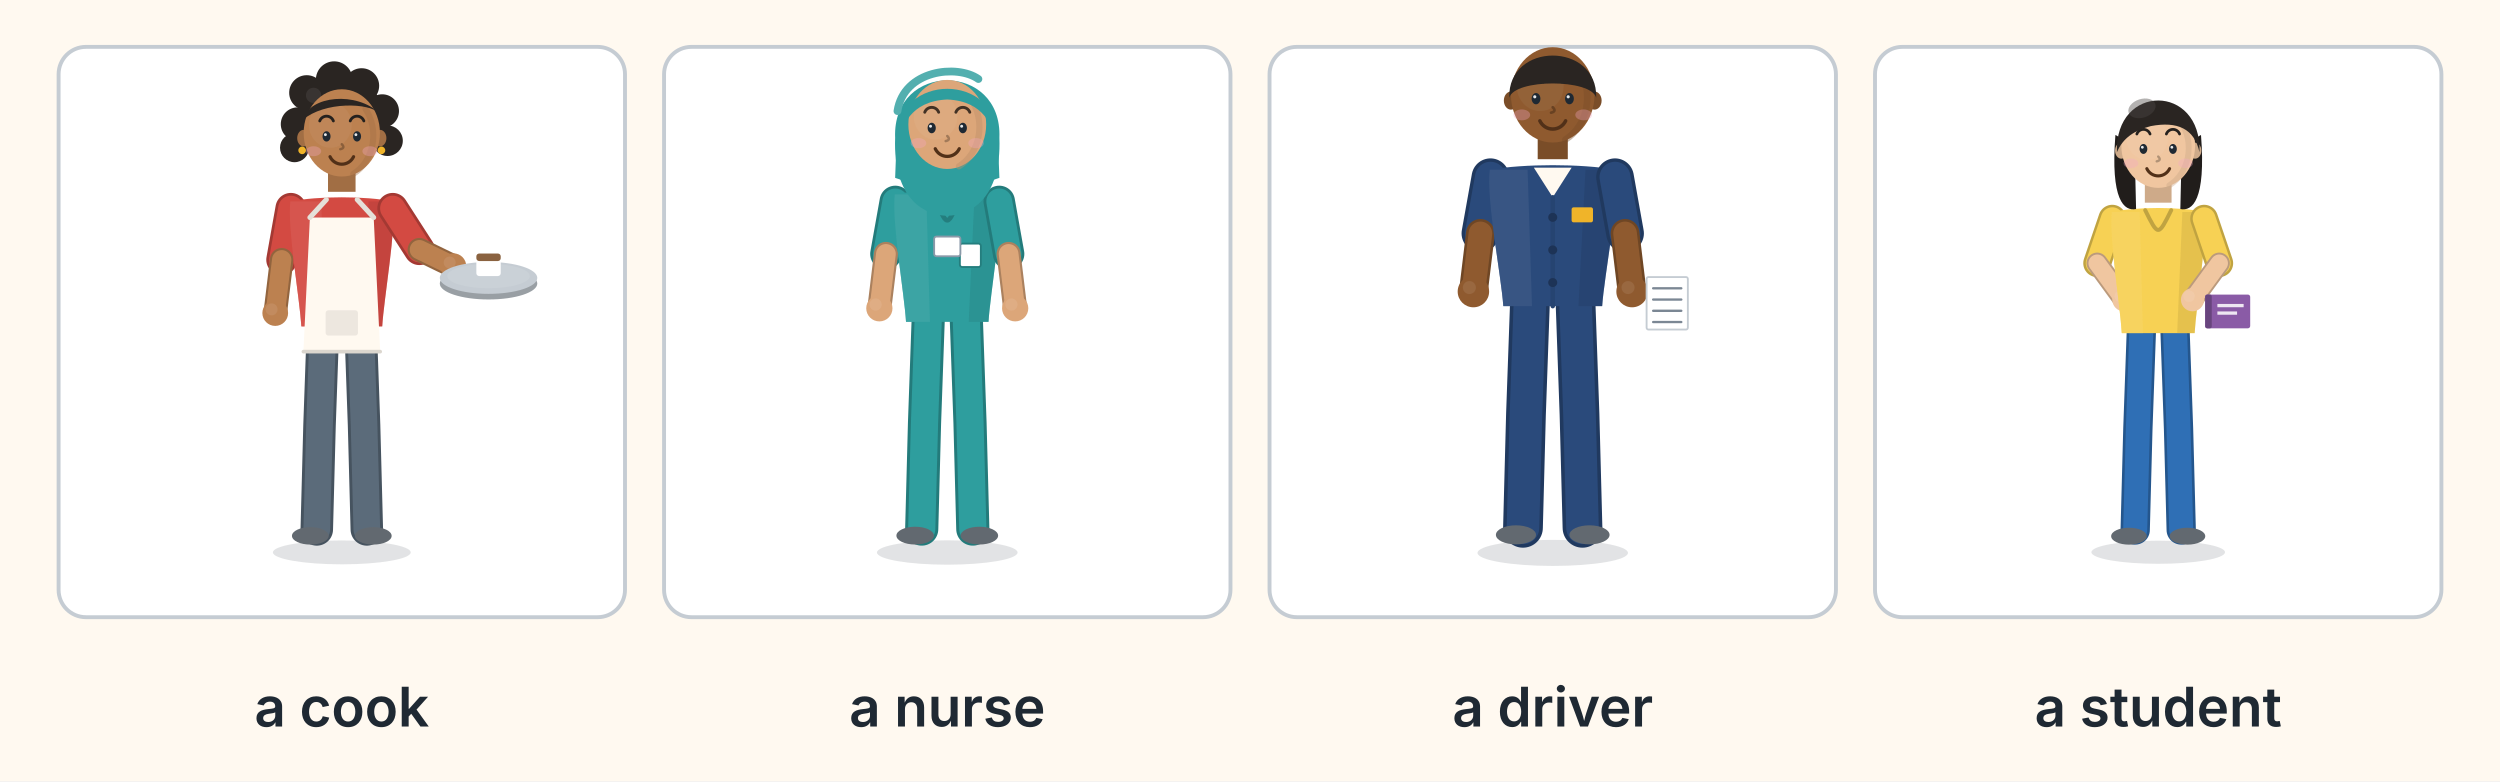
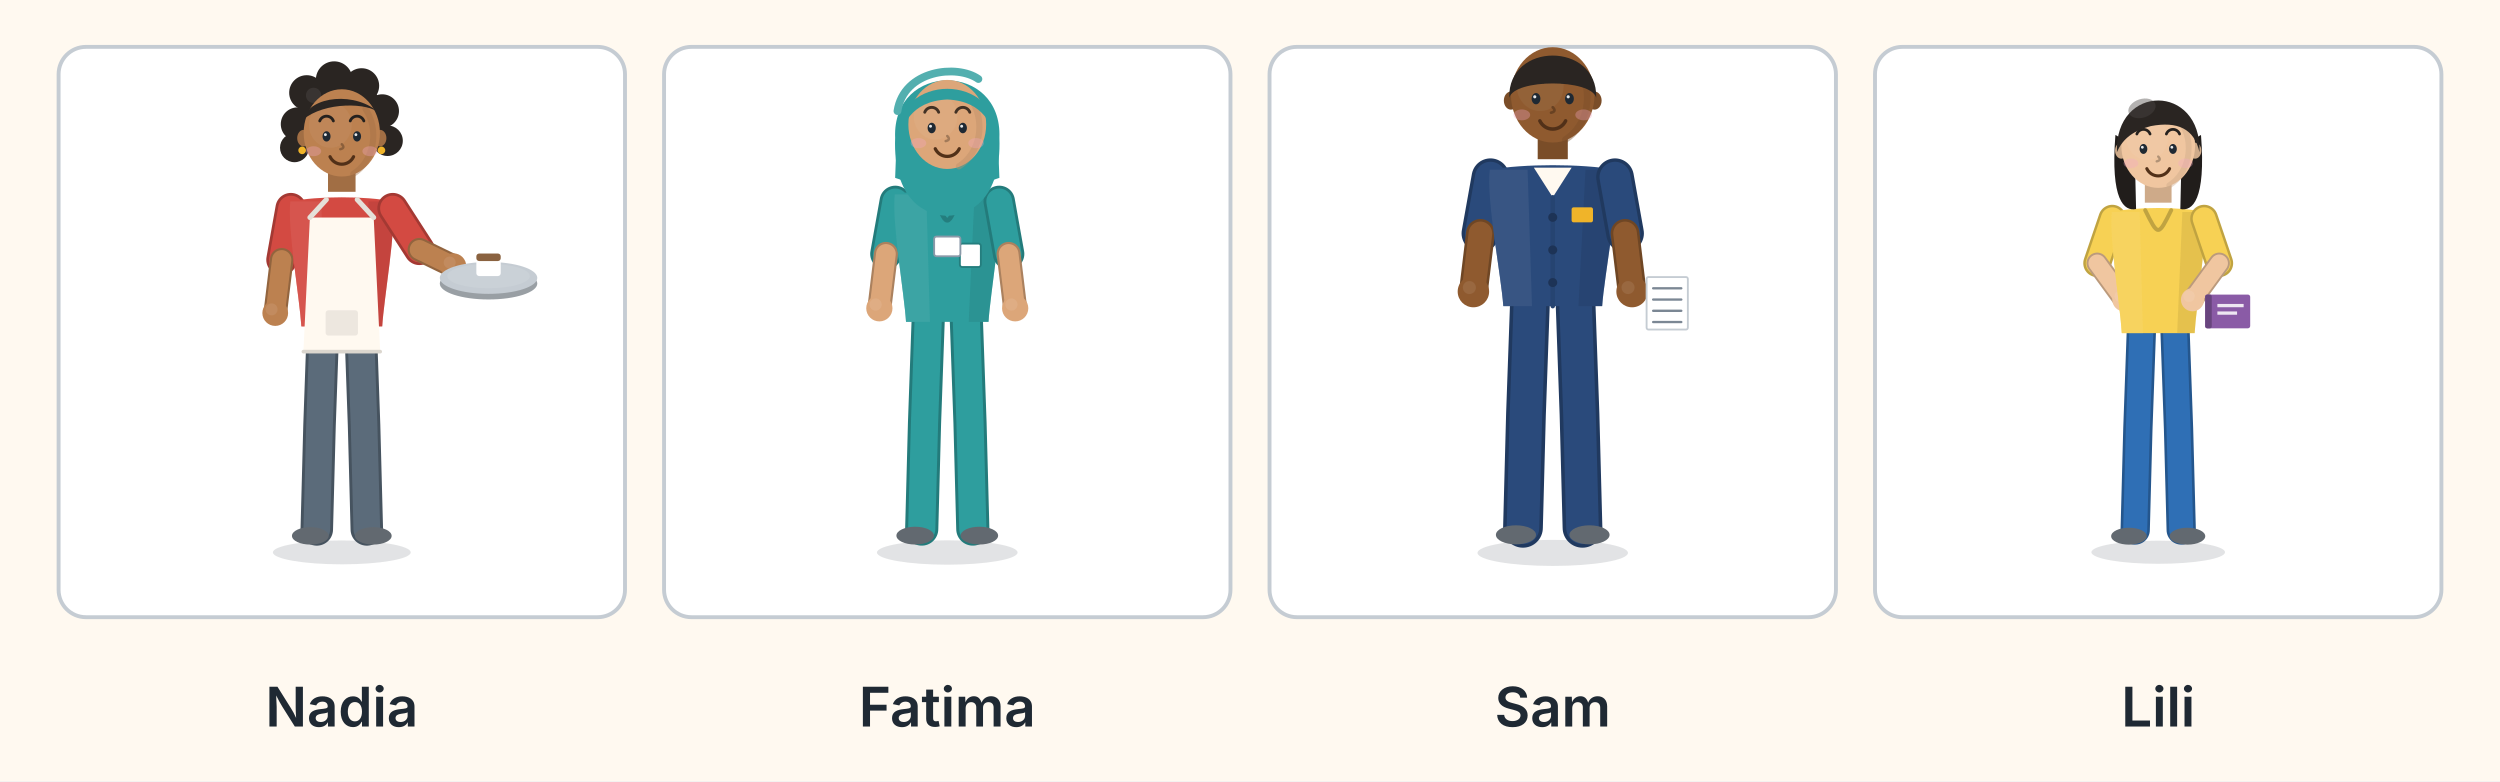
<svg xmlns="http://www.w3.org/2000/svg" width="1280" height="400" viewBox="0 0 1280 400">
  <rect width="1280" height="400" fill="#FFF9F0" />
  <rect x="30.00" y="24.00" width="290.00" height="292.00" rx="14" ry="14" fill="#FFFFFF" stroke="#C5CCD3" stroke-width="2" />
  <ellipse cx="175.00" cy="282.82" rx="35.28" ry="6.12" fill="#1F2933" opacity="0.13" />
  <path d="M165.48,164.75 L163.60,217.67 L162.19,271.06" fill="none" stroke="#46535F" stroke-width="16.643" stroke-linecap="round" stroke-linejoin="round" />
  <path d="M165.48,164.75 L163.60,217.67 L162.19,271.06" fill="none" stroke="#5B6B7A" stroke-width="13.642" stroke-linecap="round" stroke-linejoin="round" />
  <ellipse cx="158.89" cy="274.36" rx="9.41" ry="4.47" fill="#626970" />
  <path d="M184.52,164.75 L186.40,217.67 L187.81,271.06" fill="none" stroke="#46535F" stroke-width="16.643" stroke-linecap="round" stroke-linejoin="round" />
  <path d="M184.52,164.75 L186.40,217.67 L187.81,271.06" fill="none" stroke="#5B6B7A" stroke-width="13.642" stroke-linecap="round" stroke-linejoin="round" />
  <ellipse cx="191.11" cy="274.36" rx="9.41" ry="4.47" fill="#626970" />
  <path d="M148.92,106.66 L144.22,133.00" fill="none" stroke="#A43933" stroke-width="15.782" stroke-linecap="round" stroke-linejoin="round" />
  <path d="M148.92,106.66 L144.22,133.00" fill="none" stroke="#D34A42" stroke-width="12.936" stroke-linecap="round" stroke-linejoin="round" />
  <path d="M144.22,133.00 L140.92,160.28" fill="none" stroke="#92643E" stroke-width="12.052" stroke-linecap="round" stroke-linejoin="round" />
  <path d="M144.22,133.00 L140.92,160.28" fill="none" stroke="#BC8150" stroke-width="9.878" stroke-linecap="round" stroke-linejoin="round" />
  <circle cx="140.92" cy="160.28" r="6.59" fill="#BC8150" />
  <circle cx="139.04" cy="158.40" r="3.06" fill="#C49065" opacity="0.7" />
  <rect x="167.94" y="84.57" width="14.11" height="13.64" fill="#A16E44" />
  <path d="M148.66,103.13 C147.08,117.24 153.47,152.99 154.30,167.10 L195.70,167.10 C196.53,152.99 202.92,117.24 201.34,103.13 C186.85,100.31 163.15,100.31 148.66,103.13 Z" fill="#D34A42" />
  <path d="M148.66,103.13 C147.08,117.24 153.47,152.99 154.30,167.10 L166.31,167.10 L164.46,103.13 Z" fill="#D85F58" opacity="0.55" />
  <path d="M201.34,103.13 C202.92,117.24 196.53,152.99 195.70,167.10 L185.76,167.10 L188.70,103.13 Z" fill="#AD3C36" opacity="0.4" />
  <path d="M158.67,111.36 L191.33,111.36 L194.66,180.04 L155.34,180.04 Z" fill="#FFF9F0" />
  <path d="M155.34,180.04 L194.66,180.04" fill="none" stroke="#DBD6CE" stroke-width="1.882" stroke-linecap="round" stroke-linejoin="round" />
  <line x1="158.67" y1="111.36" x2="167.10" y2="102.19" stroke="#E5E0D8" stroke-width="2.587" stroke-linecap="round" />
  <line x1="191.33" y1="111.36" x2="182.90" y2="102.19" stroke="#E5E0D8" stroke-width="2.587" stroke-linecap="round" />
  <rect x="166.72" y="158.87" width="16.56" height="12.94" rx="1.411" ry="1.411" fill="#EDE7DF" />
  <path d="M201.08,106.66 L214.72,127.83" fill="none" stroke="#A43933" stroke-width="15.782" stroke-linecap="round" stroke-linejoin="round" />
  <path d="M201.08,106.66 L214.72,127.83" fill="none" stroke="#D34A42" stroke-width="12.936" stroke-linecap="round" stroke-linejoin="round" />
  <path d="M214.72,127.83 L232.13,136.29" fill="none" stroke="#92643E" stroke-width="12.052" stroke-linecap="round" stroke-linejoin="round" />
  <path d="M214.72,127.83 L232.13,136.29" fill="none" stroke="#BC8150" stroke-width="9.878" stroke-linecap="round" stroke-linejoin="round" />
  <circle cx="232.13" cy="136.29" r="6.59" fill="#BC8150" />
  <circle cx="230.24" cy="134.41" r="3.06" fill="#C49065" opacity="0.7" />
  <circle cx="152.35" cy="63.57" r="8.59" fill="#2A2522" />
  <circle cx="157.04" cy="47.48" r="8.98" fill="#2A2522" />
  <circle cx="171.10" cy="40.78" r="9.37" fill="#2A2522" />
  <circle cx="185.15" cy="43.91" r="8.98" fill="#2A2522" />
  <circle cx="195.69" cy="56.87" r="8.59" fill="#2A2522" />
  <circle cx="198.43" cy="72.06" r="7.81" fill="#2A2522" />
  <circle cx="150.79" cy="75.63" r="7.42" fill="#2A2522" />
  <ellipse cx="175.00" cy="62.68" rx="22.65" ry="23.24" fill="#2A2522" />
  <circle cx="160.55" cy="48.82" r="3.90" fill="#4C4745" opacity="0.45" />
  <ellipse cx="155.48" cy="70.72" rx="3.32" ry="4.25" fill="#A16E44" />
  <ellipse cx="194.52" cy="70.72" rx="3.32" ry="4.25" fill="#A16E44" />
  <ellipse cx="175.00" cy="68.04" rx="19.52" ry="22.34" fill="#BC8150" />
  <ellipse cx="169.14" cy="64.02" rx="10.93" ry="11.62" fill="#C18B5E" opacity="0.55" />
  <path d="M187.10,55.75 A19.52,22.34 0 0 1 180.86,89.04" fill="none" stroke="#A16E44" stroke-width="3.123" stroke-linecap="round" stroke-linejoin="round" opacity="0.42" />
  <ellipse cx="167.19" cy="69.83" rx="2.05" ry="2.64" fill="#1F2933" />
  <circle cx="166.61" cy="68.95" r="0.74" fill="#FFFFFF" opacity="0.9" />
  <path d="M163.71,61.92 A3.71,3.71 0 0 1 170.68,61.92" fill="none" stroke="#25211E" stroke-width="1.464" stroke-linecap="round" stroke-linejoin="round" />
  <ellipse cx="182.81" cy="69.83" rx="2.05" ry="2.64" fill="#1F2933" />
  <circle cx="182.22" cy="68.95" r="0.74" fill="#FFFFFF" opacity="0.9" />
  <path d="M179.32,61.92 A3.71,3.71 0 0 1 186.29,61.92" fill="none" stroke="#25211E" stroke-width="1.464" stroke-linecap="round" stroke-linejoin="round" />
  <path d="M175.00,73.85 q1.95,1.95 -0.78,2.54" fill="none" stroke="#8B5F3B" stroke-width="1.269" stroke-linecap="round" stroke-linejoin="round" />
  <path d="M181.02,80.23 A6.64,6.64 0 0 1 168.98,80.23" fill="none" stroke="#513018" stroke-width="1.659" stroke-linecap="round" stroke-linejoin="round" />
  <ellipse cx="160.55" cy="77.42" rx="3.90" ry="2.54" fill="#F4A8C4" opacity="0.33" />
  <ellipse cx="189.45" cy="77.42" rx="3.90" ry="2.54" fill="#F4A8C4" opacity="0.33" />
  <path d="M155.09,61.33 C158.21,48.82 182.81,46.59 194.52,58.21 C189.06,52.40 166.02,51.95 155.09,61.33 Z" fill="#2A2522" />
  <circle cx="154.70" cy="76.98" r="1.95" fill="#F0B429" />
  <circle cx="195.30" cy="76.98" r="1.95" fill="#F0B429" />
  <ellipse cx="250.13" cy="145.17" rx="24.96" ry="8.16" fill="#999FA4" />
  <ellipse cx="250.13" cy="142.29" rx="24.96" ry="8.16" fill="#C5CCD3" />
  <ellipse cx="250.13" cy="141.33" rx="21.12" ry="6.24" fill="#CAD1D7" />
  <rect x="243.89" y="129.81" width="12.48" height="11.52" rx="1.44" ry="1.44" fill="#FFFFFF" />
  <rect x="243.89" y="129.81" width="12.48" height="3.84" rx="1.44" ry="1.44" fill="#8A6240" />
-   <text x="175.00" y="372.00" font-family="Inter, DejaVu Sans, sans-serif" font-size="28.0" font-weight="600" fill="#1F2933" text-anchor="middle">a cook</text>
+   <text x="175.00" y="372.00" font-family="Inter, DejaVu Sans, sans-serif" font-size="28.0" font-weight="600" fill="#1F2933" text-anchor="middle">Nadia</text>
  <rect x="340.00" y="24.00" width="290.00" height="292.00" rx="14" ry="14" fill="#FFFFFF" stroke="#C5CCD3" stroke-width="2" />
  <ellipse cx="485.00" cy="282.88" rx="36.00" ry="6.24" fill="#1F2933" opacity="0.13" />
  <path d="M475.28,162.40 L473.36,216.40 L471.92,270.88" fill="none" stroke="#237B7B" stroke-width="16.982" stroke-linecap="round" stroke-linejoin="round" />
  <path d="M475.28,162.40 L473.36,216.40 L471.92,270.88" fill="none" stroke="#2E9E9E" stroke-width="13.92" stroke-linecap="round" stroke-linejoin="round" />
  <ellipse cx="468.56" cy="274.24" rx="9.60" ry="4.56" fill="#626970" />
  <path d="M494.72,162.40 L496.64,216.40 L498.08,270.88" fill="none" stroke="#237B7B" stroke-width="16.982" stroke-linecap="round" stroke-linejoin="round" />
  <path d="M494.72,162.40 L496.64,216.40 L498.08,270.88" fill="none" stroke="#2E9E9E" stroke-width="13.92" stroke-linecap="round" stroke-linejoin="round" />
  <ellipse cx="501.44" cy="274.24" rx="9.60" ry="4.56" fill="#626970" />
  <path d="M458.39,103.12 L453.59,130.00" fill="none" stroke="#237B7B" stroke-width="16.104" stroke-linecap="round" stroke-linejoin="round" />
  <path d="M458.39,103.12 L453.59,130.00" fill="none" stroke="#2E9E9E" stroke-width="13.2" stroke-linecap="round" stroke-linejoin="round" />
  <path d="M453.59,130.00 L450.23,157.84" fill="none" stroke="#AB815E" stroke-width="12.298" stroke-linecap="round" stroke-linejoin="round" />
  <path d="M453.59,130.00 L450.23,157.84" fill="none" stroke="#DCA679" stroke-width="10.08" stroke-linecap="round" stroke-linejoin="round" />
  <circle cx="450.23" cy="157.84" r="6.72" fill="#DCA679" />
  <circle cx="448.31" cy="155.92" r="3.12" fill="#E0B089" opacity="0.7" />
  <rect x="477.80" y="80.58" width="14.40" height="13.92" fill="#BD8E68" />
  <path d="M458.12,99.52 C456.51,113.92 463.04,150.40 463.88,164.80 L506.12,164.80 C506.96,150.40 513.49,113.92 511.88,99.52 C497.10,96.64 472.90,96.64 458.12,99.52 Z" fill="#2E9E9E" />
  <path d="M458.12,99.52 C456.51,113.92 463.04,150.40 463.88,164.80 L476.13,164.80 L474.25,99.52 Z" fill="#47A9A9" opacity="0.55" />
  <path d="M511.88,99.52 C513.49,113.92 506.96,150.40 506.12,164.80 L495.98,164.80 L498.98,99.52 Z" fill="#258181" opacity="0.4" />
  <path d="M478.01,98.56 C485.00,117.52 485.00,117.52 491.99,98.56" fill="none" stroke="#247E7E" stroke-width="2.4" stroke-linecap="round" stroke-linejoin="round" />
  <rect x="491.45" y="124.72" width="10.75" height="12.00" rx="1.2" ry="1.2" fill="#FFFFFF" stroke="#247E7E" stroke-width="0.96" />
  <path d="M511.61,103.12 L516.41,130.00" fill="none" stroke="#237B7B" stroke-width="16.104" stroke-linecap="round" stroke-linejoin="round" />
  <path d="M511.61,103.12 L516.41,130.00" fill="none" stroke="#2E9E9E" stroke-width="13.2" stroke-linecap="round" stroke-linejoin="round" />
  <path d="M516.41,130.00 L519.77,157.84" fill="none" stroke="#AB815E" stroke-width="12.298" stroke-linecap="round" stroke-linejoin="round" />
  <path d="M516.41,130.00 L519.77,157.84" fill="none" stroke="#DCA679" stroke-width="10.08" stroke-linecap="round" stroke-linejoin="round" />
  <circle cx="519.77" cy="157.84" r="6.72" fill="#DCA679" />
  <circle cx="517.85" cy="155.92" r="3.12" fill="#E0B089" opacity="0.7" />
  <path d="M458.31,70.55 C456.71,31.34 513.29,31.34 511.69,70.55 C512.89,102.47 495.96,110.45 485.00,110.45 C474.04,110.45 457.11,102.47 458.31,70.55 Z" fill="#2E9E9E" />
  <path d="M459.50,56.87 C462.69,35.90 489.98,32.70 500.94,40.46" fill="none" stroke="#53AFAF" stroke-width="3.984" stroke-linecap="round" stroke-linejoin="round" />
  <ellipse cx="485.00" cy="63.71" rx="19.92" ry="22.80" fill="#DCA679" />
  <ellipse cx="479.02" cy="59.61" rx="11.16" ry="11.86" fill="#DEAD83" opacity="0.55" />
  <path d="M497.35,51.17 A19.92,22.80 0 0 1 490.98,85.14" fill="none" stroke="#BD8E68" stroke-width="3.187" stroke-linecap="round" stroke-linejoin="round" opacity="0.42" />
  <ellipse cx="477.03" cy="65.54" rx="2.09" ry="2.69" fill="#1F2933" />
  <circle cx="476.43" cy="64.64" r="0.76" fill="#FFFFFF" opacity="0.9" />
  <path d="M473.48,57.47 A3.78,3.78 0 0 1 480.59,57.47" fill="none" stroke="#423124" stroke-width="1.494" stroke-linecap="round" stroke-linejoin="round" />
  <ellipse cx="492.97" cy="65.54" rx="2.09" ry="2.69" fill="#1F2933" />
  <circle cx="492.37" cy="64.64" r="0.76" fill="#FFFFFF" opacity="0.9" />
  <path d="M489.41,57.47 A3.78,3.78 0 0 1 496.52,57.47" fill="none" stroke="#423124" stroke-width="1.494" stroke-linecap="round" stroke-linejoin="round" />
  <path d="M485.00,69.64 q1.99,1.99 -0.80,2.59" fill="none" stroke="#A27A59" stroke-width="1.295" stroke-linecap="round" stroke-linejoin="round" />
  <path d="M491.14,76.16 A6.77,6.77 0 0 1 478.86,76.16" fill="none" stroke="#513018" stroke-width="1.693" stroke-linecap="round" stroke-linejoin="round" />
  <ellipse cx="470.26" cy="73.29" rx="3.98" ry="2.59" fill="#F4A8C4" opacity="0.33" />
  <ellipse cx="499.74" cy="73.29" rx="3.98" ry="2.59" fill="#F4A8C4" opacity="0.33" />
  <path d="M459.10,71.46 C458.71,36.81 511.29,36.81 510.90,71.46 C507.31,65.08 504.52,51.86 485.00,50.94 C465.48,51.86 462.69,65.08 459.10,71.46 Z" fill="#2E9E9E" />
  <path d="M459.10,70.55 C459.90,88.79 465.88,93.35 467.87,94.26 L458.31,91.07 Z" fill="#2E9E9E" />
  <path d="M510.90,70.55 C510.10,88.79 504.12,93.35 502.13,94.26 L511.69,91.07 Z" fill="#2E9E9E" />
  <path d="M476.40,99.52 L482.12,121.12 L487.88,121.12 L493.60,99.52" fill="none" stroke="#2E9E9E" stroke-width="2.4" stroke-linecap="round" stroke-linejoin="round" />
  <rect x="478.28" y="121.12" width="13.44" height="10.08" rx="1.2" ry="1.2" fill="#FFFFFF" stroke="#8A99A8" stroke-width="0.96" />
-   <text x="485.00" y="372.00" font-family="Inter, DejaVu Sans, sans-serif" font-size="28.0" font-weight="600" fill="#1F2933" text-anchor="middle">a nurse</text>
+   <text x="485.00" y="372.00" font-family="Inter, DejaVu Sans, sans-serif" font-size="28.0" font-weight="600" fill="#1F2933" text-anchor="middle">Fatima</text>
  <rect x="650.00" y="24.00" width="290.00" height="292.00" rx="14" ry="14" fill="#FFFFFF" stroke="#C5CCD3" stroke-width="2" />
  <ellipse cx="795.00" cy="283.08" rx="38.52" ry="6.68" fill="#1F2933" opacity="0.13" />
  <path d="M783.36,154.17 L781.30,211.95 L779.76,270.24" fill="none" stroke="#20395F" stroke-width="20.352" stroke-linecap="round" stroke-linejoin="round" />
  <path d="M783.36,154.17 L781.30,211.95 L779.76,270.24" fill="none" stroke="#2A4A7B" stroke-width="16.682" stroke-linecap="round" stroke-linejoin="round" />
  <ellipse cx="776.17" cy="273.84" rx="10.27" ry="4.88" fill="#626970" />
  <path d="M806.64,154.17 L808.70,211.95 L810.24,270.24" fill="none" stroke="#20395F" stroke-width="20.352" stroke-linecap="round" stroke-linejoin="round" />
  <path d="M806.64,154.17 L808.70,211.95 L810.24,270.24" fill="none" stroke="#2A4A7B" stroke-width="16.682" stroke-linecap="round" stroke-linejoin="round" />
  <ellipse cx="813.83" cy="273.84" rx="10.27" ry="4.88" fill="#626970" />
  <path d="M763.11,90.74 L757.97,119.50" fill="none" stroke="#20395F" stroke-width="19.299" stroke-linecap="round" stroke-linejoin="round" />
  <path d="M763.11,90.74 L757.97,119.50" fill="none" stroke="#2A4A7B" stroke-width="15.819" stroke-linecap="round" stroke-linejoin="round" />
  <path d="M757.97,119.50 L754.38,149.29" fill="none" stroke="#6F4624" stroke-width="14.737" stroke-linecap="round" stroke-linejoin="round" />
  <path d="M757.97,119.50 L754.38,149.29" fill="none" stroke="#8F5A2F" stroke-width="12.08" stroke-linecap="round" stroke-linejoin="round" />
  <circle cx="754.38" cy="149.29" r="8.05" fill="#8F5A2F" />
  <circle cx="752.32" cy="147.23" r="3.34" fill="#9C6D47" opacity="0.7" />
  <rect x="787.30" y="66.62" width="15.41" height="14.89" fill="#7A4D28" />
  <path d="M762.79,86.89 C760.85,102.29 768.68,141.33 769.69,156.74 L820.31,156.74 C821.32,141.33 829.15,102.29 827.21,86.89 C809.50,83.80 780.50,83.80 762.79,86.89 Z" fill="#2A4A7B" />
  <path d="M762.79,86.89 C760.85,102.29 768.68,141.33 769.69,156.74 L784.37,156.74 L782.11,86.89 Z" fill="#435F8A" opacity="0.55" />
  <path d="M827.21,86.89 C829.15,102.29 821.32,141.33 820.31,156.74 L808.16,156.74 L811.75,86.89 Z" fill="#223C64" opacity="0.4" />
  <path d="M785.34,85.86 L795.00,101.01 L804.66,85.86 Z" fill="#FFF9F0" />
  <line x1="795.00" y1="101.01" x2="795.00" y2="156.74" stroke="#264471" stroke-width="2.311" stroke-linecap="round" />
  <circle cx="795.00" cy="111.28" r="2.31" fill="#1D3356" />
  <circle cx="795.00" cy="127.97" r="2.31" fill="#1D3356" />
  <circle cx="795.00" cy="144.67" r="2.31" fill="#1D3356" />
  <rect x="804.66" y="106.15" width="10.95" height="7.70" rx="1.027" ry="1.027" fill="#F0B429" />
  <path d="M826.89,90.74 L832.03,119.50" fill="none" stroke="#20395F" stroke-width="19.299" stroke-linecap="round" stroke-linejoin="round" />
  <path d="M826.89,90.74 L832.03,119.50" fill="none" stroke="#2A4A7B" stroke-width="15.819" stroke-linecap="round" stroke-linejoin="round" />
  <path d="M832.03,119.50 L835.62,149.29" fill="none" stroke="#6F4624" stroke-width="14.737" stroke-linecap="round" stroke-linejoin="round" />
  <path d="M832.03,119.50 L835.62,149.29" fill="none" stroke="#8F5A2F" stroke-width="12.08" stroke-linecap="round" stroke-linejoin="round" />
  <circle cx="835.62" cy="149.29" r="8.05" fill="#8F5A2F" />
  <circle cx="833.57" cy="147.23" r="3.34" fill="#9C6D47" opacity="0.7" />
  <ellipse cx="773.61" cy="51.50" rx="3.64" ry="4.64" fill="#7A4D28" />
  <ellipse cx="816.39" cy="51.50" rx="3.64" ry="4.64" fill="#7A4D28" />
  <ellipse cx="795.00" cy="48.57" rx="21.39" ry="24.40" fill="#8F5A2F" />
  <ellipse cx="788.58" cy="44.18" rx="11.98" ry="12.69" fill="#97673F" opacity="0.55" />
  <path d="M808.26,35.15 A21.39,24.40 0 0 1 801.42,71.50" fill="none" stroke="#7A4D28" stroke-width="3.423" stroke-linecap="round" stroke-linejoin="round" opacity="0.42" />
  <ellipse cx="786.44" cy="50.52" rx="2.25" ry="2.89" fill="#1F2933" />
  <circle cx="785.80" cy="49.56" r="0.81" fill="#FFFFFF" opacity="0.9" />
  <path d="M782.62,41.86 A4.06,4.06 0 0 1 790.26,41.86" fill="none" stroke="#25211E" stroke-width="1.604" stroke-linecap="round" stroke-linejoin="round" />
  <ellipse cx="803.56" cy="50.52" rx="2.25" ry="2.89" fill="#1F2933" />
  <circle cx="802.91" cy="49.56" r="0.81" fill="#FFFFFF" opacity="0.9" />
  <path d="M799.74,41.86 A4.06,4.06 0 0 1 807.38,41.86" fill="none" stroke="#25211E" stroke-width="1.604" stroke-linecap="round" stroke-linejoin="round" />
  <path d="M795.00,54.91 q2.14,2.14 -0.86,2.78" fill="none" stroke="#694222" stroke-width="1.39" stroke-linecap="round" stroke-linejoin="round" />
  <path d="M801.59,61.88 A7.27,7.27 0 0 1 788.41,61.88" fill="none" stroke="#513018" stroke-width="1.818" stroke-linecap="round" stroke-linejoin="round" />
  <ellipse cx="779.17" cy="58.82" rx="4.28" ry="2.78" fill="#F4A8C4" opacity="0.33" />
  <ellipse cx="810.83" cy="58.82" rx="4.28" ry="2.78" fill="#F4A8C4" opacity="0.33" />
  <path d="M772.75,50.04 C771.90,21.25 818.10,21.25 817.25,50.04 C814.68,40.28 775.32,40.28 772.75,50.04 Z" fill="#2A2522" />
  <rect x="843.06" y="141.85" width="21.12" height="26.88" rx="0.96" ry="0.96" fill="#FFFFFF" stroke="#C5CCD3" stroke-width="0.96" />
  <line x1="846.42" y1="147.61" x2="860.82" y2="147.61" stroke="#7B8794" stroke-width="1.2" stroke-linecap="round" />
  <line x1="846.42" y1="153.37" x2="860.82" y2="153.37" stroke="#7B8794" stroke-width="1.2" stroke-linecap="round" />
  <line x1="846.42" y1="159.13" x2="860.82" y2="159.13" stroke="#7B8794" stroke-width="1.2" stroke-linecap="round" />
  <line x1="846.42" y1="164.89" x2="860.82" y2="164.89" stroke="#7B8794" stroke-width="1.2" stroke-linecap="round" />
-   <text x="795.00" y="372.00" font-family="Inter, DejaVu Sans, sans-serif" font-size="28.0" font-weight="600" fill="#1F2933" text-anchor="middle">a driver</text>
+   <text x="795.00" y="372.00" font-family="Inter, DejaVu Sans, sans-serif" font-size="28.0" font-weight="600" fill="#1F2933" text-anchor="middle">Sam</text>
  <rect x="960.00" y="24.00" width="290.00" height="292.00" rx="14" ry="14" fill="#FFFFFF" stroke="#C5CCD3" stroke-width="2" />
  <ellipse cx="1105.00" cy="282.74" rx="34.20" ry="5.93" fill="#1F2933" opacity="0.13" />
  <path d="M1096.42,168.28 L1094.59,219.58 L1093.22,271.34" fill="none" stroke="#24568D" stroke-width="15.004" stroke-linecap="round" stroke-linejoin="round" />
  <path d="M1096.42,168.28 L1094.59,219.58 L1093.22,271.34" fill="none" stroke="#2F6FB5" stroke-width="12.298" stroke-linecap="round" stroke-linejoin="round" />
  <ellipse cx="1090.03" cy="274.53" rx="9.12" ry="4.33" fill="#626970" />
  <path d="M1113.58,168.28 L1115.41,219.58 L1116.78,271.34" fill="none" stroke="#24568D" stroke-width="15.004" stroke-linecap="round" stroke-linejoin="round" />
  <path d="M1113.58,168.28 L1115.41,219.58 L1116.78,271.34" fill="none" stroke="#2F6FB5" stroke-width="12.298" stroke-linecap="round" stroke-linejoin="round" />
  <ellipse cx="1119.97" cy="274.53" rx="9.12" ry="4.33" fill="#626970" />
  <path d="M1081.49,111.96 L1073.74,134.76" fill="none" stroke="#C0A341" stroke-width="14.228" stroke-linecap="round" stroke-linejoin="round" />
  <path d="M1081.49,111.96 L1073.74,134.76" fill="none" stroke="#F7D154" stroke-width="11.662" stroke-linecap="round" stroke-linejoin="round" />
  <path d="M1073.74,134.76 L1087.42,153.46" fill="none" stroke="#BB9A7C" stroke-width="10.865" stroke-linecap="round" stroke-linejoin="round" />
  <path d="M1073.74,134.76 L1087.42,153.46" fill="none" stroke="#F0C6A0" stroke-width="8.906" stroke-linecap="round" stroke-linejoin="round" />
  <circle cx="1087.42" cy="153.46" r="5.94" fill="#F0C6A0" />
  <circle cx="1085.59" cy="151.64" r="2.96" fill="#F1CCAB" opacity="0.7" />
  <rect x="1098.16" y="90.55" width="13.68" height="13.22" fill="#CEAA89" />
  <path d="M1081.25,108.54 C1079.83,122.22 1085.59,156.88 1086.34,170.56 L1123.66,170.56 C1124.41,156.88 1130.17,122.22 1128.75,108.54 C1115.69,105.81 1094.31,105.81 1081.25,108.54 Z" fill="#F7D154" />
  <path d="M1081.25,108.54 C1079.83,122.22 1085.59,156.88 1086.34,170.56 L1097.16,170.56 L1095.50,108.54 Z" fill="#F7D668" opacity="0.55" />
  <path d="M1128.75,108.54 C1130.17,122.22 1124.41,156.88 1123.66,170.56 L1114.70,170.56 L1117.35,108.54 Z" fill="#CAAB44" opacity="0.4" />
  <path d="M1098.35,107.63 C1105.00,121.08 1105.00,121.08 1111.65,107.63" fill="none" stroke="#C0A341" stroke-width="2.052" stroke-linecap="round" stroke-linejoin="round" />
  <path d="M1128.51,111.96 L1136.26,134.76" fill="none" stroke="#C0A341" stroke-width="14.228" stroke-linecap="round" stroke-linejoin="round" />
  <path d="M1128.51,111.96 L1136.26,134.76" fill="none" stroke="#F7D154" stroke-width="11.662" stroke-linecap="round" stroke-linejoin="round" />
  <path d="M1136.26,134.76 L1122.58,153.46" fill="none" stroke="#BB9A7C" stroke-width="10.865" stroke-linecap="round" stroke-linejoin="round" />
  <path d="M1136.26,134.76 L1122.58,153.46" fill="none" stroke="#F0C6A0" stroke-width="8.906" stroke-linecap="round" stroke-linejoin="round" />
  <circle cx="1122.58" cy="153.46" r="5.94" fill="#F0C6A0" />
  <circle cx="1120.76" cy="151.64" r="2.96" fill="#F1CCAB" opacity="0.7" />
  <path d="M1083.09,69.11 C1080.45,102.68 1087.63,108.32 1093.67,107.02 L1092.91,74.53 Z" fill="#211D1B" />
  <path d="M1126.91,69.11 C1129.55,102.68 1122.37,108.32 1116.33,107.02 L1117.09,74.53 Z" fill="#211D1B" />
  <ellipse cx="1086.12" cy="77.13" rx="3.21" ry="4.12" fill="#CEAA89" />
  <ellipse cx="1123.88" cy="77.13" rx="3.21" ry="4.12" fill="#CEAA89" />
  <ellipse cx="1105.00" cy="74.53" rx="18.88" ry="21.66" fill="#F0C6A0" />
  <ellipse cx="1099.33" cy="70.63" rx="10.58" ry="11.26" fill="#F1CAA7" opacity="0.55" />
  <path d="M1116.71,62.61 A18.88,21.66 0 0 1 1110.67,94.89" fill="none" stroke="#CEAA89" stroke-width="3.021" stroke-linecap="round" stroke-linejoin="round" opacity="0.42" />
  <ellipse cx="1097.45" cy="76.26" rx="1.98" ry="2.55" fill="#1F2933" />
  <circle cx="1096.88" cy="75.41" r="0.72" fill="#FFFFFF" opacity="0.9" />
  <path d="M1094.07,68.61 A3.59,3.59 0 0 1 1100.82,68.61" fill="none" stroke="#25211E" stroke-width="1.416" stroke-linecap="round" stroke-linejoin="round" />
  <ellipse cx="1112.55" cy="76.26" rx="1.98" ry="2.55" fill="#1F2933" />
  <circle cx="1111.99" cy="75.41" r="0.72" fill="#FFFFFF" opacity="0.9" />
  <path d="M1109.18,68.61 A3.59,3.59 0 0 1 1115.93,68.61" fill="none" stroke="#25211E" stroke-width="1.416" stroke-linecap="round" stroke-linejoin="round" />
  <path d="M1105.00,80.16 q1.89,1.89 -0.76,2.45" fill="none" stroke="#B19276" stroke-width="1.227" stroke-linecap="round" stroke-linejoin="round" />
  <path d="M1110.82,86.35 A6.42,6.42 0 0 1 1099.18,86.35" fill="none" stroke="#513018" stroke-width="1.605" stroke-linecap="round" stroke-linejoin="round" />
  <ellipse cx="1091.03" cy="83.62" rx="3.78" ry="2.45" fill="#F4A8C4" opacity="0.33" />
  <ellipse cx="1118.97" cy="83.62" rx="3.78" ry="2.45" fill="#F4A8C4" opacity="0.33" />
  <path d="M1083.85,77.99 C1082.72,42.60 1127.28,42.60 1126.15,77.99 C1123.51,65.86 1114.82,61.96 1101.22,64.56 C1092.91,66.73 1086.87,70.63 1083.85,77.99 Z" fill="#2A2522" />
  <ellipse cx="1096.69" cy="55.47" rx="7.18" ry="4.77" fill="#4C4745" opacity="0.42" transform="rotate(-18 1096.69 55.47)" />
  <rect x="1129.06" y="150.82" width="23.04" height="17.28" rx="1.2" ry="1.2" fill="#8A5BA6" />
  <rect x="1129.06" y="150.82" width="3.36" height="17.28" rx="0.96" ry="0.96" fill="#68457E" />
  <rect x="1135.30" y="155.62" width="13.44" height="1.68" fill="#FFFFFF" opacity="0.85" />
  <rect x="1135.30" y="159.46" width="10.08" height="1.68" fill="#FFFFFF" opacity="0.85" />
-   <text x="1105.00" y="372.00" font-family="Inter, DejaVu Sans, sans-serif" font-size="28.0" font-weight="600" fill="#1F2933" text-anchor="middle">a student</text>
+   <text x="1105.00" y="372.00" font-family="Inter, DejaVu Sans, sans-serif" font-size="28.0" font-weight="600" fill="#1F2933" text-anchor="middle">Lili</text>
</svg>
